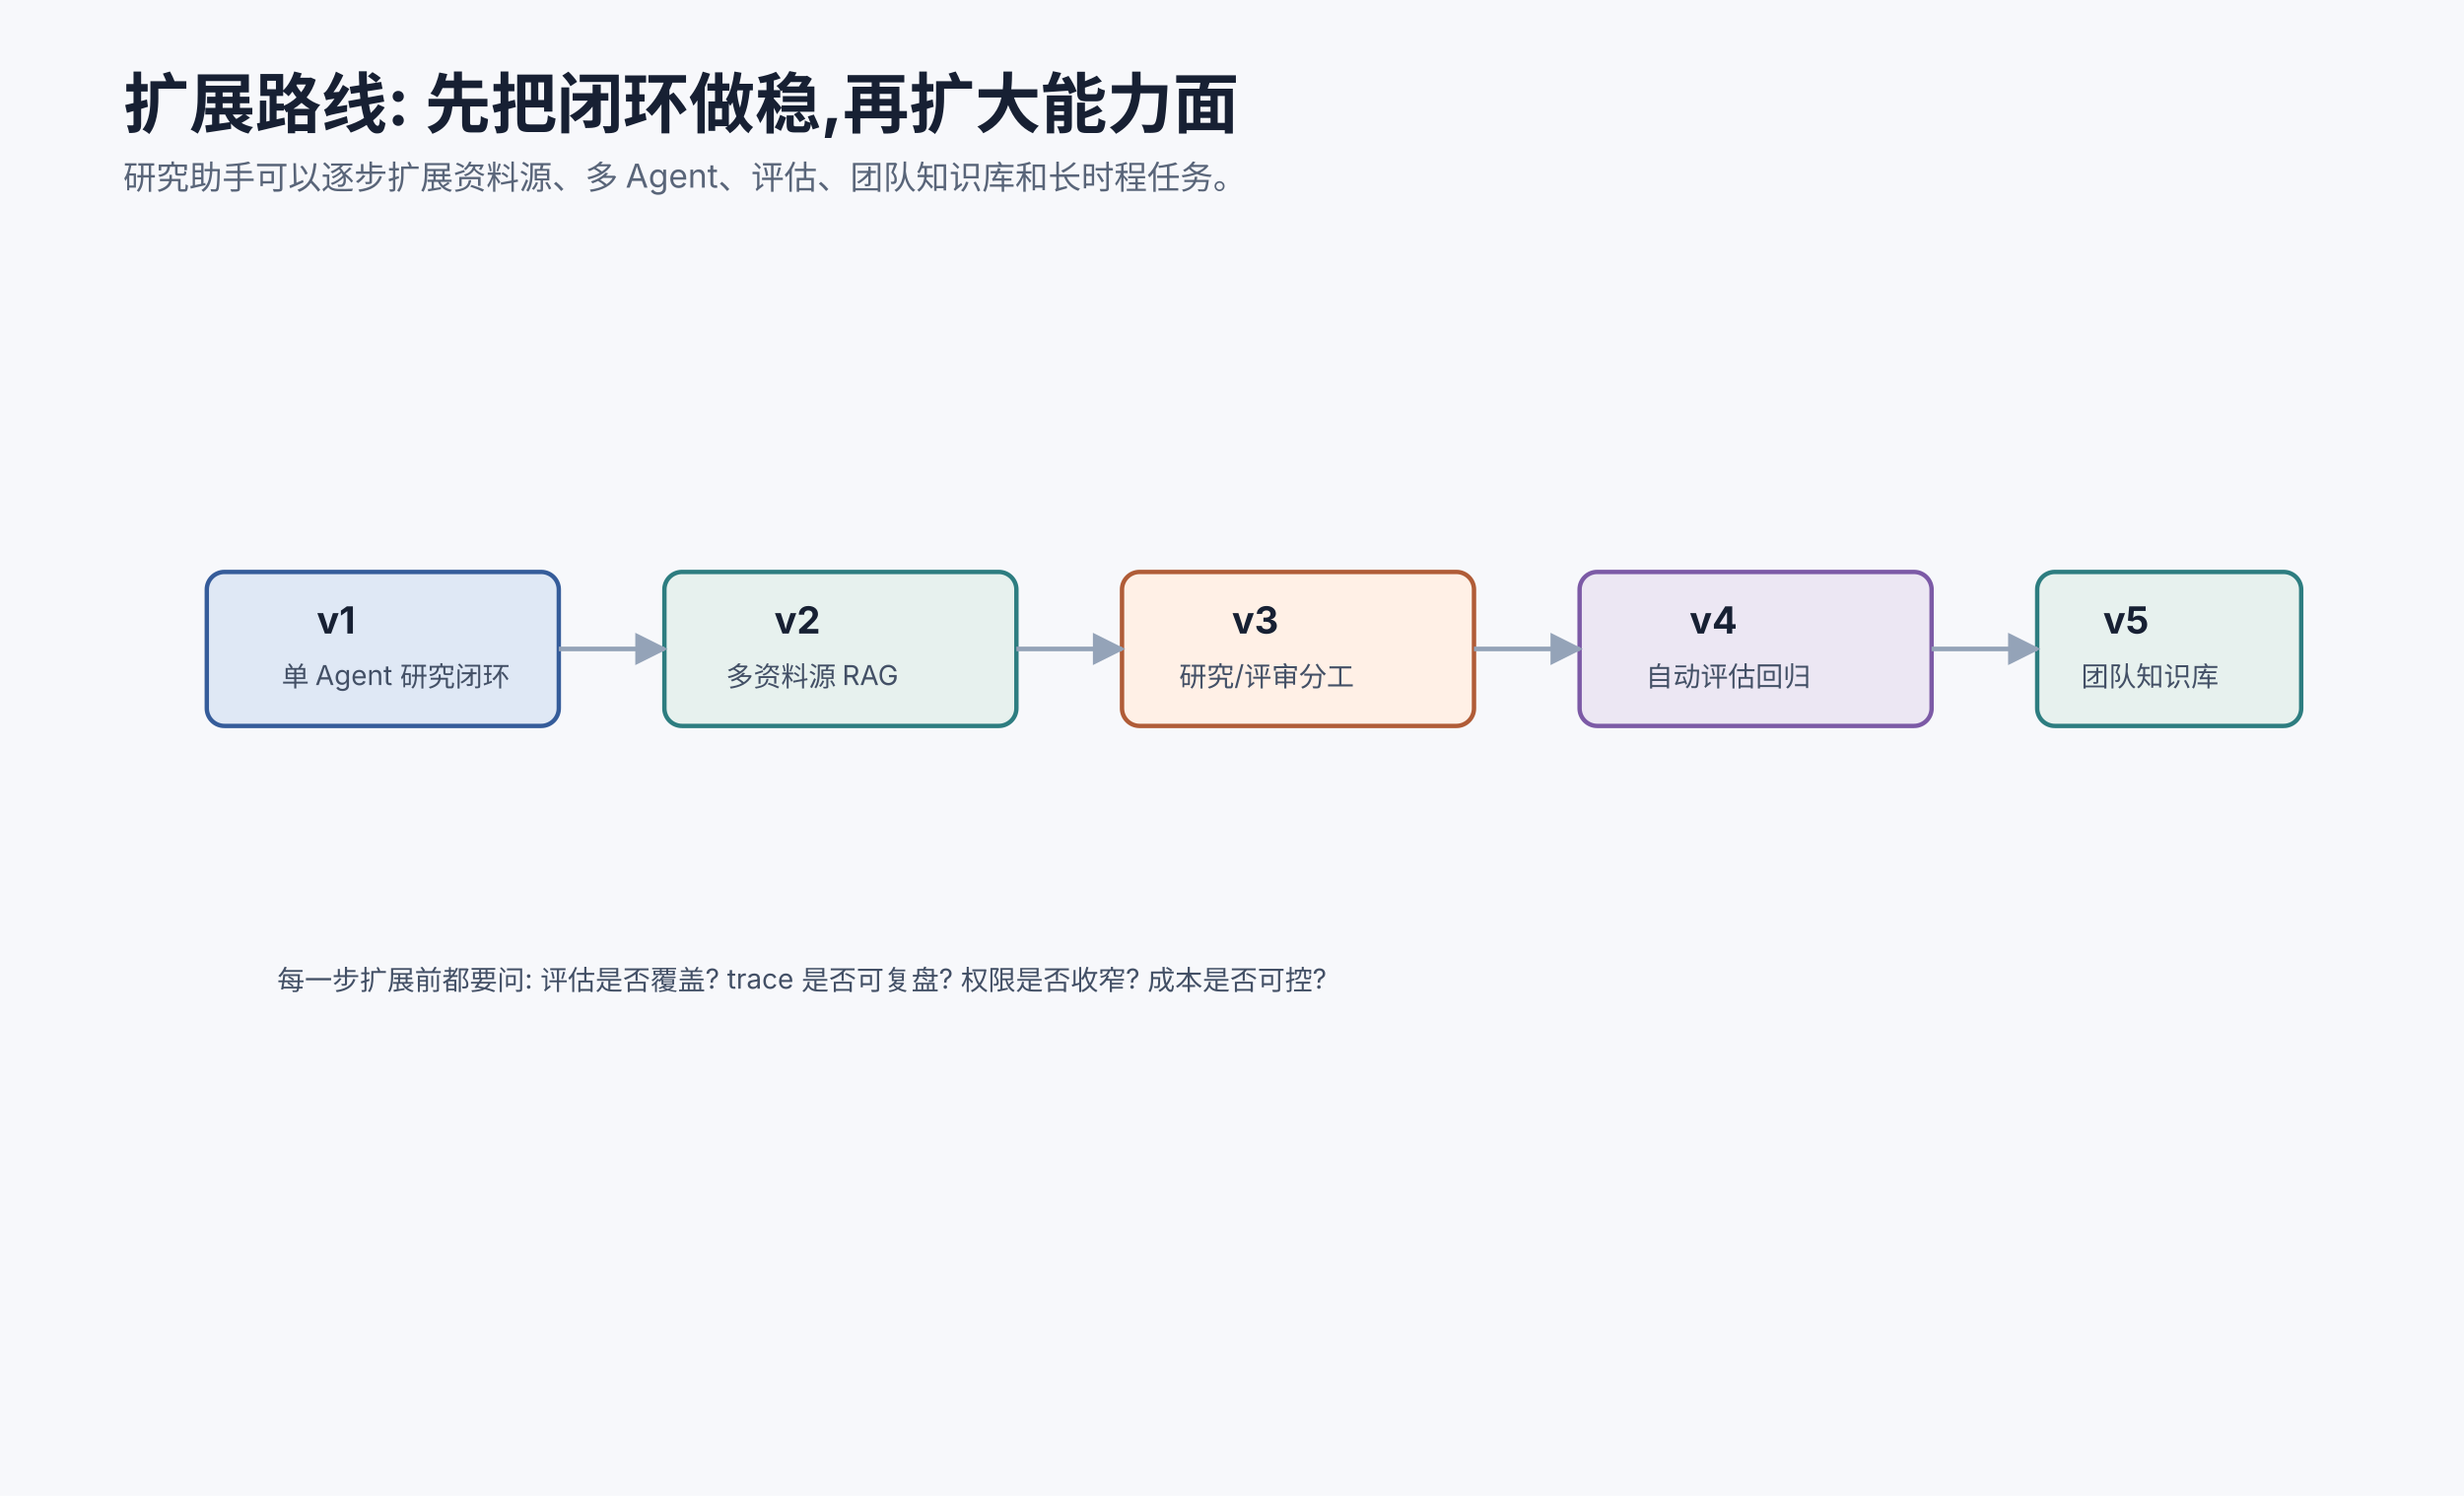
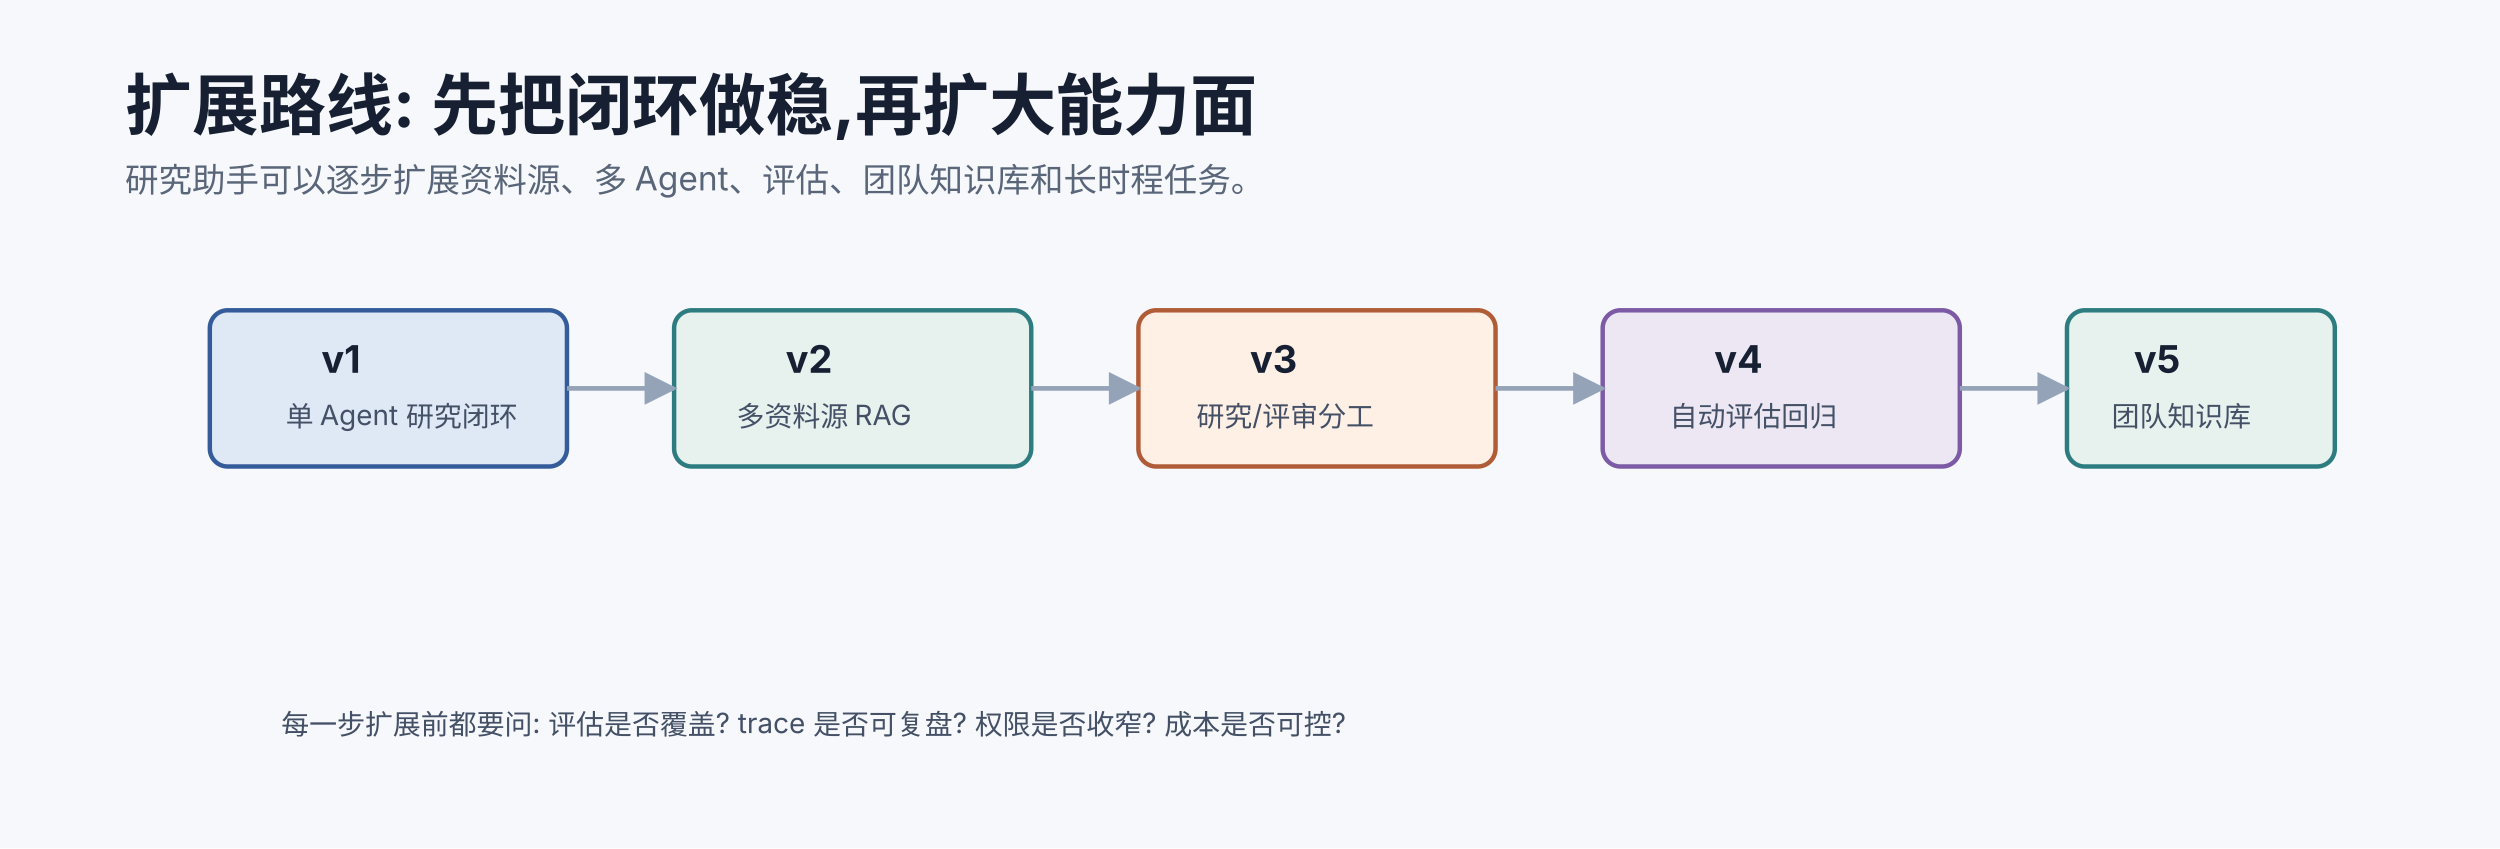
- <svg xmlns="http://www.w3.org/2000/svg" width="1120" height="680" viewBox="0 0 1120 680" role="img" aria-labelledby="title desc">
+ <svg xmlns="http://www.w3.org/2000/svg" width="1120" height="380" viewBox="0 0 1120 380" role="img" aria-labelledby="title desc">
  <defs>
    <style>.bg{fill:#f7f8fb}.title{font:700 30px system-ui,-apple-system,BlinkMacSystemFont,"Segoe UI",sans-serif;fill:#172033}.sub{font:400 15px system-ui,-apple-system,BlinkMacSystemFont,"Segoe UI",sans-serif;fill:#596579}.head{font:700 17px system-ui,-apple-system,BlinkMacSystemFont,"Segoe UI",sans-serif;fill:#172033}.text{font:400 12.5px system-ui,-apple-system,BlinkMacSystemFont,"Segoe UI",sans-serif;fill:#435066}.node{fill:#dfe8f5;stroke:#355c9a;stroke-width:2}.node2{fill:#e7f1ee;stroke:#2d7d80;stroke-width:2}.node3{fill:#fff0e6;stroke:#b05c37;stroke-width:2}.node4{fill:#ece7f3;stroke:#7c5aa6;stroke-width:2}.arrow{fill:none;stroke:#94a3b8;stroke-width:2.1;marker-end:url(#arrow)}</style>
    <marker id="arrow" viewBox="0 0 10 10" refX="9" refY="5" markerWidth="7" markerHeight="7" orient="auto-start-reverse">
      <path d="M0 0 L10 5 L0 10 z" fill="#94a3b8" />
    </marker>
  </defs>
-   <rect class="bg" width="1120" height="680" />
+   <rect class="bg" width="1120" height="380" />
  <text class="title" x="56" y="58">扩展路线: 先把闭环做稳,再扩大能力面</text>
  <text class="sub" x="56" y="86">研究助手可以逐步扩展资料源、多 Agent、评估、团队知识库和长时程任务。</text>
-   <rect class="node" x="94" y="260" width="160" height="70" rx="8" />
-   <text class="head" x="144" y="288">v1</text>
-   <text class="text" x="128" y="312">单 Agent 研究闭环</text>
-   <rect class="node2" x="302" y="260" width="160" height="70" rx="8" />
-   <text class="head" x="352" y="288">v2</text>
-   <text class="text" x="330" y="312">多资料源 RAG</text>
-   <rect class="node3" x="510" y="260" width="160" height="70" rx="8" />
-   <text class="head" x="560" y="288">v3</text>
-   <text class="text" x="536" y="312">研究/评审分工</text>
-   <rect class="node4" x="718" y="260" width="160" height="70" rx="8" />
-   <text class="head" x="768" y="288">v4</text>
-   <text class="text" x="748" y="312">自动评估回归</text>
-   <rect class="node2" x="926" y="260" width="120" height="70" rx="8" />
-   <text class="head" x="956" y="288">v5</text>
-   <text class="text" x="946" y="312">团队知识库</text>
-   <path class="arrow" d="M254 295 H302" />
-   <path class="arrow" d="M462 295 H510" />
-   <path class="arrow" d="M670 295 H718" />
-   <path class="arrow" d="M878 295 H926" />
-   <text class="text" x="126" y="450">每一步扩展前都要问: 评估是否覆盖? trace 是否可复盘? 权限是否收窄? 成本是否可控?</text>
+   <g transform="translate(0,-121)">
+     <rect class="node" x="94" y="260" width="160" height="70" rx="8" />
+     <text class="head" x="144" y="288">v1</text>
+     <text class="text" x="128" y="312">单 Agent 研究闭环</text>
+     <rect class="node2" x="302" y="260" width="160" height="70" rx="8" />
+     <text class="head" x="352" y="288">v2</text>
+     <text class="text" x="330" y="312">多资料源 RAG</text>
+     <rect class="node3" x="510" y="260" width="160" height="70" rx="8" />
+     <text class="head" x="560" y="288">v3</text>
+     <text class="text" x="536" y="312">研究/评审分工</text>
+     <rect class="node4" x="718" y="260" width="160" height="70" rx="8" />
+     <text class="head" x="768" y="288">v4</text>
+     <text class="text" x="748" y="312">自动评估回归</text>
+     <rect class="node2" x="926" y="260" width="120" height="70" rx="8" />
+     <text class="head" x="956" y="288">v5</text>
+     <text class="text" x="946" y="312">团队知识库</text>
+     <path class="arrow" d="M254 295 H302" />
+     <path class="arrow" d="M462 295 H510" />
+     <path class="arrow" d="M670 295 H718" />
+     <path class="arrow" d="M878 295 H926" />
+     <text class="text" x="126" y="450">每一步扩展前都要问: 评估是否覆盖? trace 是否可复盘? 权限是否收窄? 成本是否可控?</text>
+   </g>
</svg>
